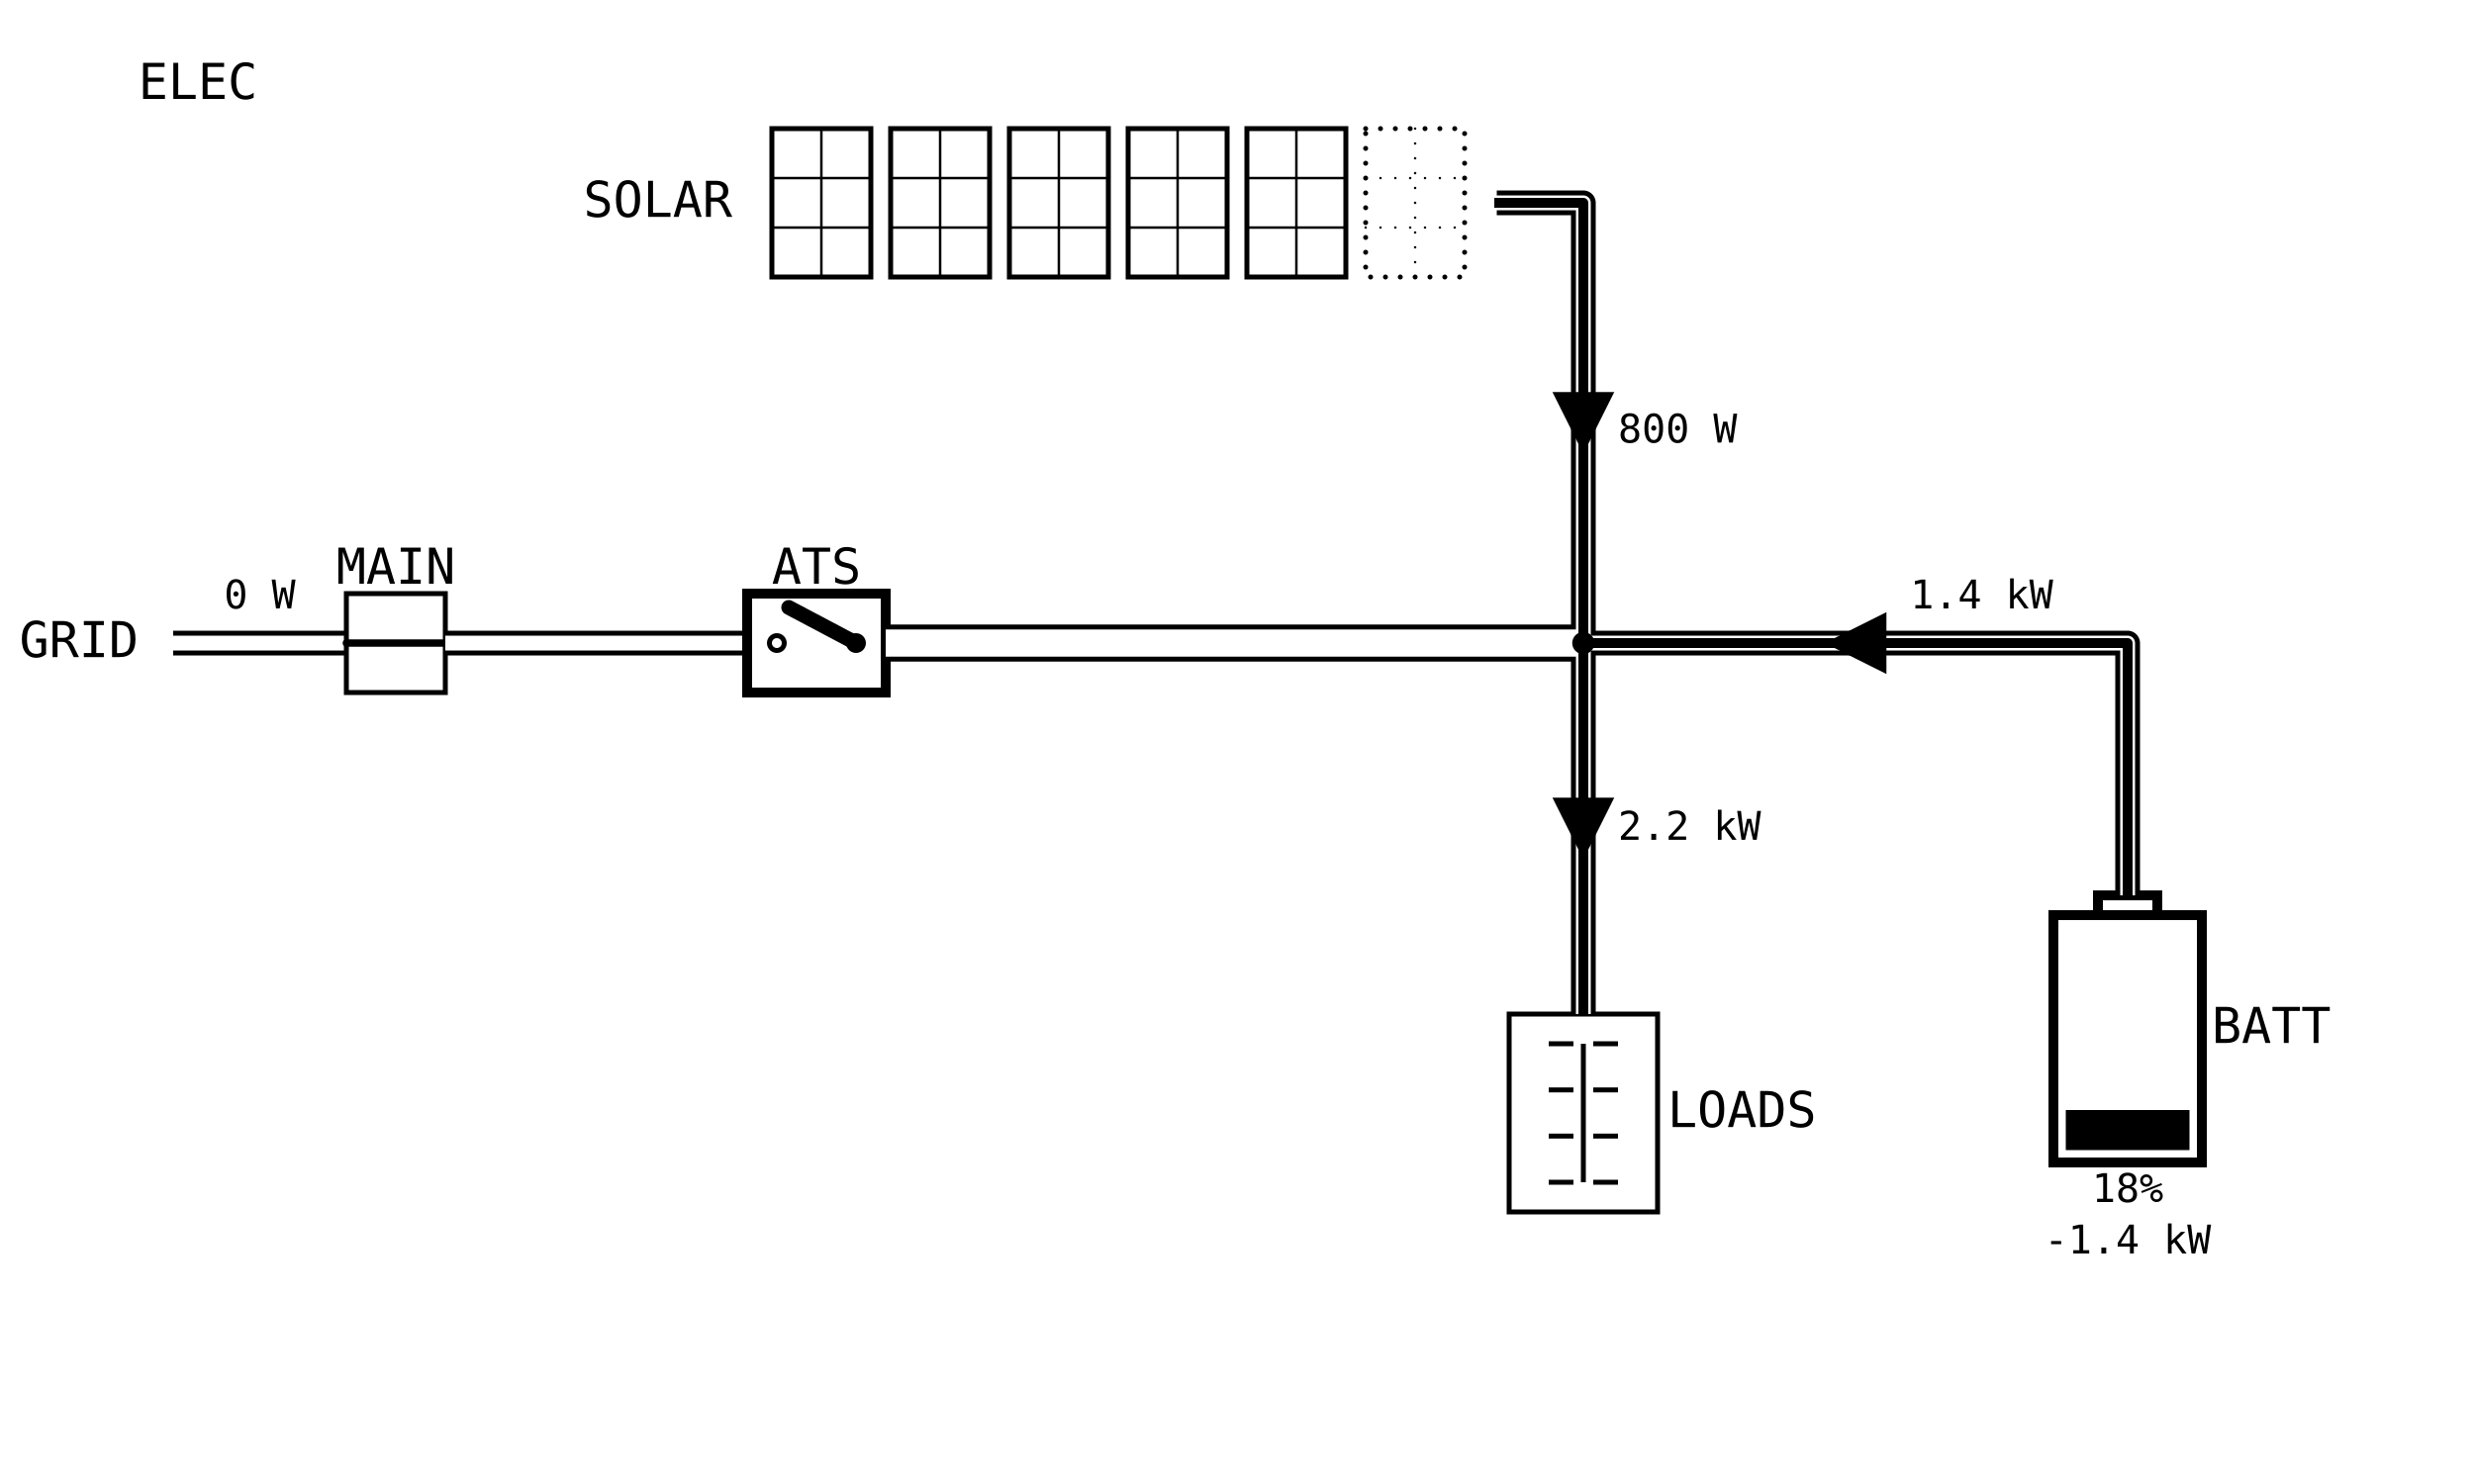
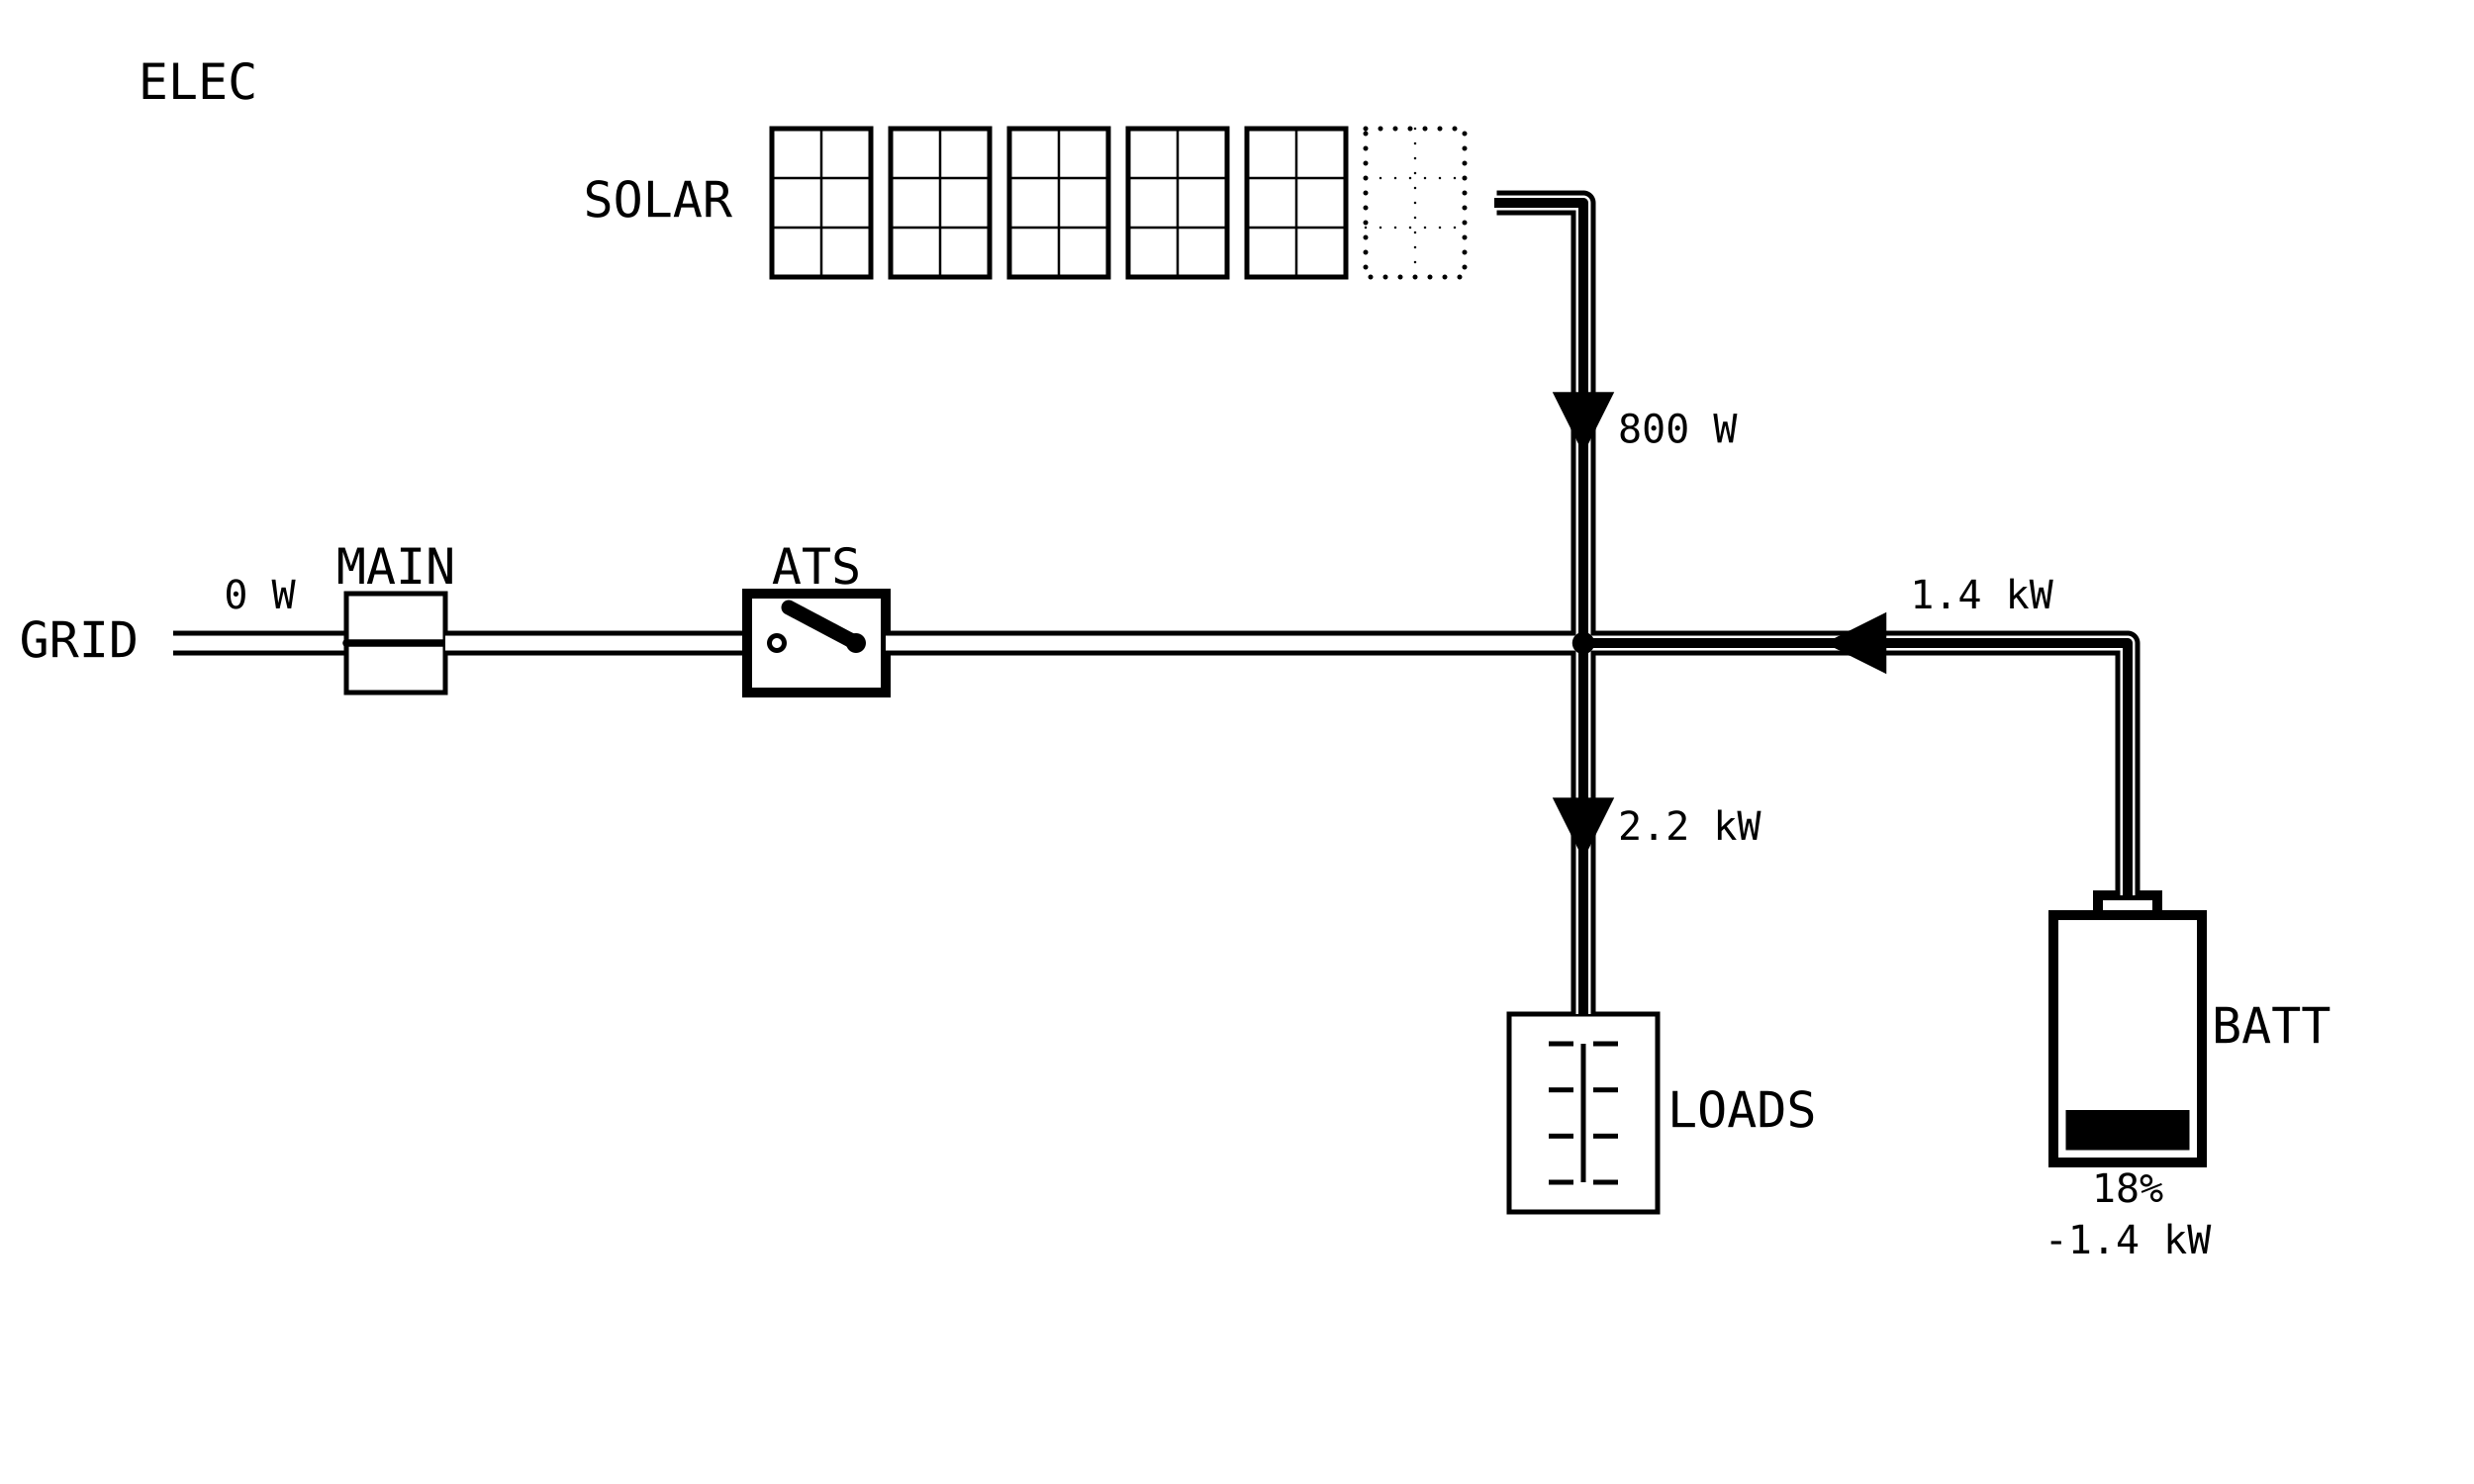
<svg xmlns="http://www.w3.org/2000/svg" viewBox="0 0 1000 600" width="1280" height="768" data-page="electrical" data-theme="eink_mono">
  <rect x="0" y="0" width="1000" height="600" fill="#ffffff" />
  <g id="casings">
    <g data-for="grid">
      <polyline points="70,260 140,260" fill="none" stroke="#000000" stroke-width="10" stroke-linejoin="round" />
    </g>
    <g data-for="grid_link">
      <polyline points="180,260 302,260" fill="none" stroke="#000000" stroke-width="10" stroke-linejoin="round" />
    </g>
    <g data-for="backup_feed">
-       <polyline points="358,260 640,260" fill="none" stroke="#000000" stroke-width="15" stroke-linejoin="round" />
+       <polyline points="358,260 640,260" fill="none" stroke="#000000" stroke-width="10" stroke-linejoin="round" />
    </g>
    <g data-for="solar">
      <polyline points="604,82 640,82 640,260" fill="none" stroke="#000000" stroke-width="10" stroke-linejoin="round" />
    </g>
    <g data-for="battery_feed">
      <polyline points="640,260 860,260 860,362" fill="none" stroke="#000000" stroke-width="10" stroke-linejoin="round" />
    </g>
    <g data-for="load_feed">
      <polyline points="640,260 640,410" fill="none" stroke="#000000" stroke-width="10" stroke-linejoin="round" />
    </g>
  </g>
  <g id="title">
    <text x="80" y="40" text-anchor="middle" font-family="DejaVu Sans Mono, monospace" font-size="20" fill="#000000">ELEC</text>
  </g>
  <g id="grid">
    <polyline points="70,260 140,260" fill="none" stroke="#ffffff" stroke-width="6" stroke-linejoin="round" />
    <text x="56" y="260" text-anchor="end" dominant-baseline="middle" font-family="DejaVu Sans Mono, monospace" font-size="20" fill="#000000">GRID</text>
    <text x="105" y="246" text-anchor="middle" font-family="DejaVu Sans Mono, monospace" font-size="16" fill="#000000">0 W</text>
  </g>
  <g id="main_breaker">
    <g>
      <rect x="140" y="240" width="40" height="40" fill="none" stroke="#000000" stroke-width="2" />
      <line x1="140" y1="260" x2="180" y2="260" stroke="#000000" stroke-width="3" stroke-linecap="round" />
    </g>
    <text x="160" y="236" text-anchor="middle" font-family="DejaVu Sans Mono, monospace" font-size="20" fill="#000000">MAIN</text>
  </g>
  <g id="grid_link">
    <polyline points="180,260 302,260" fill="none" stroke="#ffffff" stroke-width="6" stroke-linejoin="round" />
  </g>
  <g id="ats">
    <g>
      <rect x="302" y="240" width="56" height="40" fill="none" stroke="#000000" stroke-width="4" />
      <circle cx="314" cy="260" r="3" fill="none" stroke="#000000" stroke-width="2" />
      <circle cx="346" cy="260" r="3" fill="none" stroke="#000000" stroke-width="2" />
      <line x1="346" y1="260" x2="318.8" y2="245.6" stroke="#000000" stroke-width="6" stroke-linecap="round" />
    </g>
    <text x="330" y="236" text-anchor="middle" font-family="DejaVu Sans Mono, monospace" font-size="20" fill="#000000">ATS</text>
  </g>
  <g id="backup_feed">
-     <polyline points="358,260 640,260" fill="none" stroke="#ffffff" stroke-width="11" stroke-linejoin="round" />
+     <polyline points="358,260 640,260" fill="none" stroke="#ffffff" stroke-width="6" stroke-linejoin="round" />
  </g>
  <g id="array">
    <rect x="300" y="40" width="304" height="84" fill="none" stroke="#ffffff" stroke-width="2" />
    <g id="array.p1">
      <rect x="312" y="52" width="40" height="60" fill="none" stroke="#000000" stroke-width="2" />
      <line x1="312" y1="72" x2="352" y2="72" stroke="#000000" stroke-width="1" />
      <line x1="312" y1="92" x2="352" y2="92" stroke="#000000" stroke-width="1" />
      <line x1="332" y1="52" x2="332" y2="112" stroke="#000000" stroke-width="1" />
    </g>
    <g id="array.p2">
      <rect x="360" y="52" width="40" height="60" fill="none" stroke="#000000" stroke-width="2" />
      <line x1="360" y1="72" x2="400" y2="72" stroke="#000000" stroke-width="1" />
      <line x1="360" y1="92" x2="400" y2="92" stroke="#000000" stroke-width="1" />
      <line x1="380" y1="52" x2="380" y2="112" stroke="#000000" stroke-width="1" />
    </g>
    <g id="array.p3">
      <rect x="408" y="52" width="40" height="60" fill="none" stroke="#000000" stroke-width="2" />
      <line x1="408" y1="72" x2="448" y2="72" stroke="#000000" stroke-width="1" />
      <line x1="408" y1="92" x2="448" y2="92" stroke="#000000" stroke-width="1" />
      <line x1="428" y1="52" x2="428" y2="112" stroke="#000000" stroke-width="1" />
    </g>
    <g id="array.p4">
      <rect x="456" y="52" width="40" height="60" fill="none" stroke="#000000" stroke-width="2" />
      <line x1="456" y1="72" x2="496" y2="72" stroke="#000000" stroke-width="1" />
      <line x1="456" y1="92" x2="496" y2="92" stroke="#000000" stroke-width="1" />
      <line x1="476" y1="52" x2="476" y2="112" stroke="#000000" stroke-width="1" />
    </g>
    <g id="array.p5">
      <rect x="504" y="52" width="40" height="60" fill="none" stroke="#000000" stroke-width="2" />
      <line x1="504" y1="72" x2="544" y2="72" stroke="#000000" stroke-width="1" />
      <line x1="504" y1="92" x2="544" y2="92" stroke="#000000" stroke-width="1" />
      <line x1="524" y1="52" x2="524" y2="112" stroke="#000000" stroke-width="1" />
    </g>
    <g id="array.p6">
      <rect x="552" y="52" width="40" height="60" fill="none" stroke="#000000" stroke-width="2" stroke-dasharray="0 6" stroke-linecap="round" />
      <line x1="552" y1="72" x2="592" y2="72" stroke="#000000" stroke-width="1" stroke-dasharray="0 6" stroke-linecap="round" />
      <line x1="552" y1="92" x2="592" y2="92" stroke="#000000" stroke-width="1" stroke-dasharray="0 6" stroke-linecap="round" />
      <line x1="572" y1="52" x2="572" y2="112" stroke="#000000" stroke-width="1" stroke-dasharray="0 6" stroke-linecap="round" />
    </g>
    <text x="296" y="82" text-anchor="end" dominant-baseline="middle" font-family="DejaVu Sans Mono, monospace" font-size="20" fill="#000000">SOLAR</text>
  </g>
  <g id="solar">
    <polyline points="604,82 640,82 640,260" fill="none" stroke="#ffffff" stroke-width="6" stroke-linejoin="round" />
    <polyline points="604,82 640,82 640,260" fill="none" stroke="#000000" stroke-width="4" stroke-linejoin="round" />
    <polygon points="640,183.5 627.5,158.5 652.5,158.5" fill="#000000" />
    <text x="654" y="174.4" text-anchor="start" dominant-baseline="middle" font-family="DejaVu Sans Mono, monospace" font-size="16" fill="#000000">800 W</text>
  </g>
  <g id="battery">
    <rect x="830" y="370" width="60" height="100" fill="none" stroke="#000000" stroke-width="4" />
    <rect x="848" y="362" width="24" height="8" fill="none" stroke="#000000" stroke-width="4" />
    <rect x="835" y="448.8" width="50" height="16.2" fill="#000000" />
    <text x="894" y="416" text-anchor="start" dominant-baseline="middle" font-family="DejaVu Sans Mono, monospace" font-size="20" fill="#000000">BATT</text>
    <text x="860" y="486" text-anchor="middle" font-family="DejaVu Sans Mono, monospace" font-size="16" fill="#000000">18%</text>
    <text x="860" y="506.8" text-anchor="middle" font-family="DejaVu Sans Mono, monospace" font-size="16" fill="#000000">-1.4 kW</text>
  </g>
  <g id="battery_feed">
    <polyline points="640,260 860,260 860,362" fill="none" stroke="#ffffff" stroke-width="6" stroke-linejoin="round" />
    <polyline points="640,260 860,260 860,362" fill="none" stroke="#000000" stroke-width="4" stroke-linejoin="round" />
    <polygon points="737.5,260 762.5,247.5 762.5,272.5" fill="#000000" />
    <text x="801" y="246" text-anchor="middle" font-family="DejaVu Sans Mono, monospace" font-size="16" fill="#000000">1.4 kW</text>
  </g>
  <g id="loads">
    <rect x="610" y="410" width="60" height="80" fill="none" stroke="#000000" stroke-width="2" />
    <line x1="640" y1="422" x2="640" y2="478" stroke="#000000" stroke-width="2" />
    <line x1="626" y1="422" x2="636" y2="422" stroke="#000000" stroke-width="2" />
    <line x1="644" y1="422" x2="654" y2="422" stroke="#000000" stroke-width="2" />
    <line x1="626" y1="440.67" x2="636" y2="440.67" stroke="#000000" stroke-width="2" />
    <line x1="644" y1="440.67" x2="654" y2="440.67" stroke="#000000" stroke-width="2" />
    <line x1="626" y1="459.33" x2="636" y2="459.33" stroke="#000000" stroke-width="2" />
    <line x1="644" y1="459.33" x2="654" y2="459.33" stroke="#000000" stroke-width="2" />
    <line x1="626" y1="478" x2="636" y2="478" stroke="#000000" stroke-width="2" />
    <line x1="644" y1="478" x2="654" y2="478" stroke="#000000" stroke-width="2" />
    <text x="674" y="450" text-anchor="start" dominant-baseline="middle" font-family="DejaVu Sans Mono, monospace" font-size="20" fill="#000000">LOADS</text>
  </g>
  <g id="load_feed">
    <polyline points="640,260 640,410" fill="none" stroke="#ffffff" stroke-width="6" stroke-linejoin="round" />
    <polyline points="640,260 640,410" fill="none" stroke="#000000" stroke-width="4" stroke-linejoin="round" />
    <polygon points="640,347.5 627.5,322.5 652.5,322.5" fill="#000000" />
    <text x="654" y="335" text-anchor="start" dominant-baseline="middle" font-family="DejaVu Sans Mono, monospace" font-size="16" fill="#000000">2.2 kW</text>
  </g>
  <g id="bus">
    <circle cx="640" cy="260" r="4.5" fill="#000000" />
  </g>
</svg>
